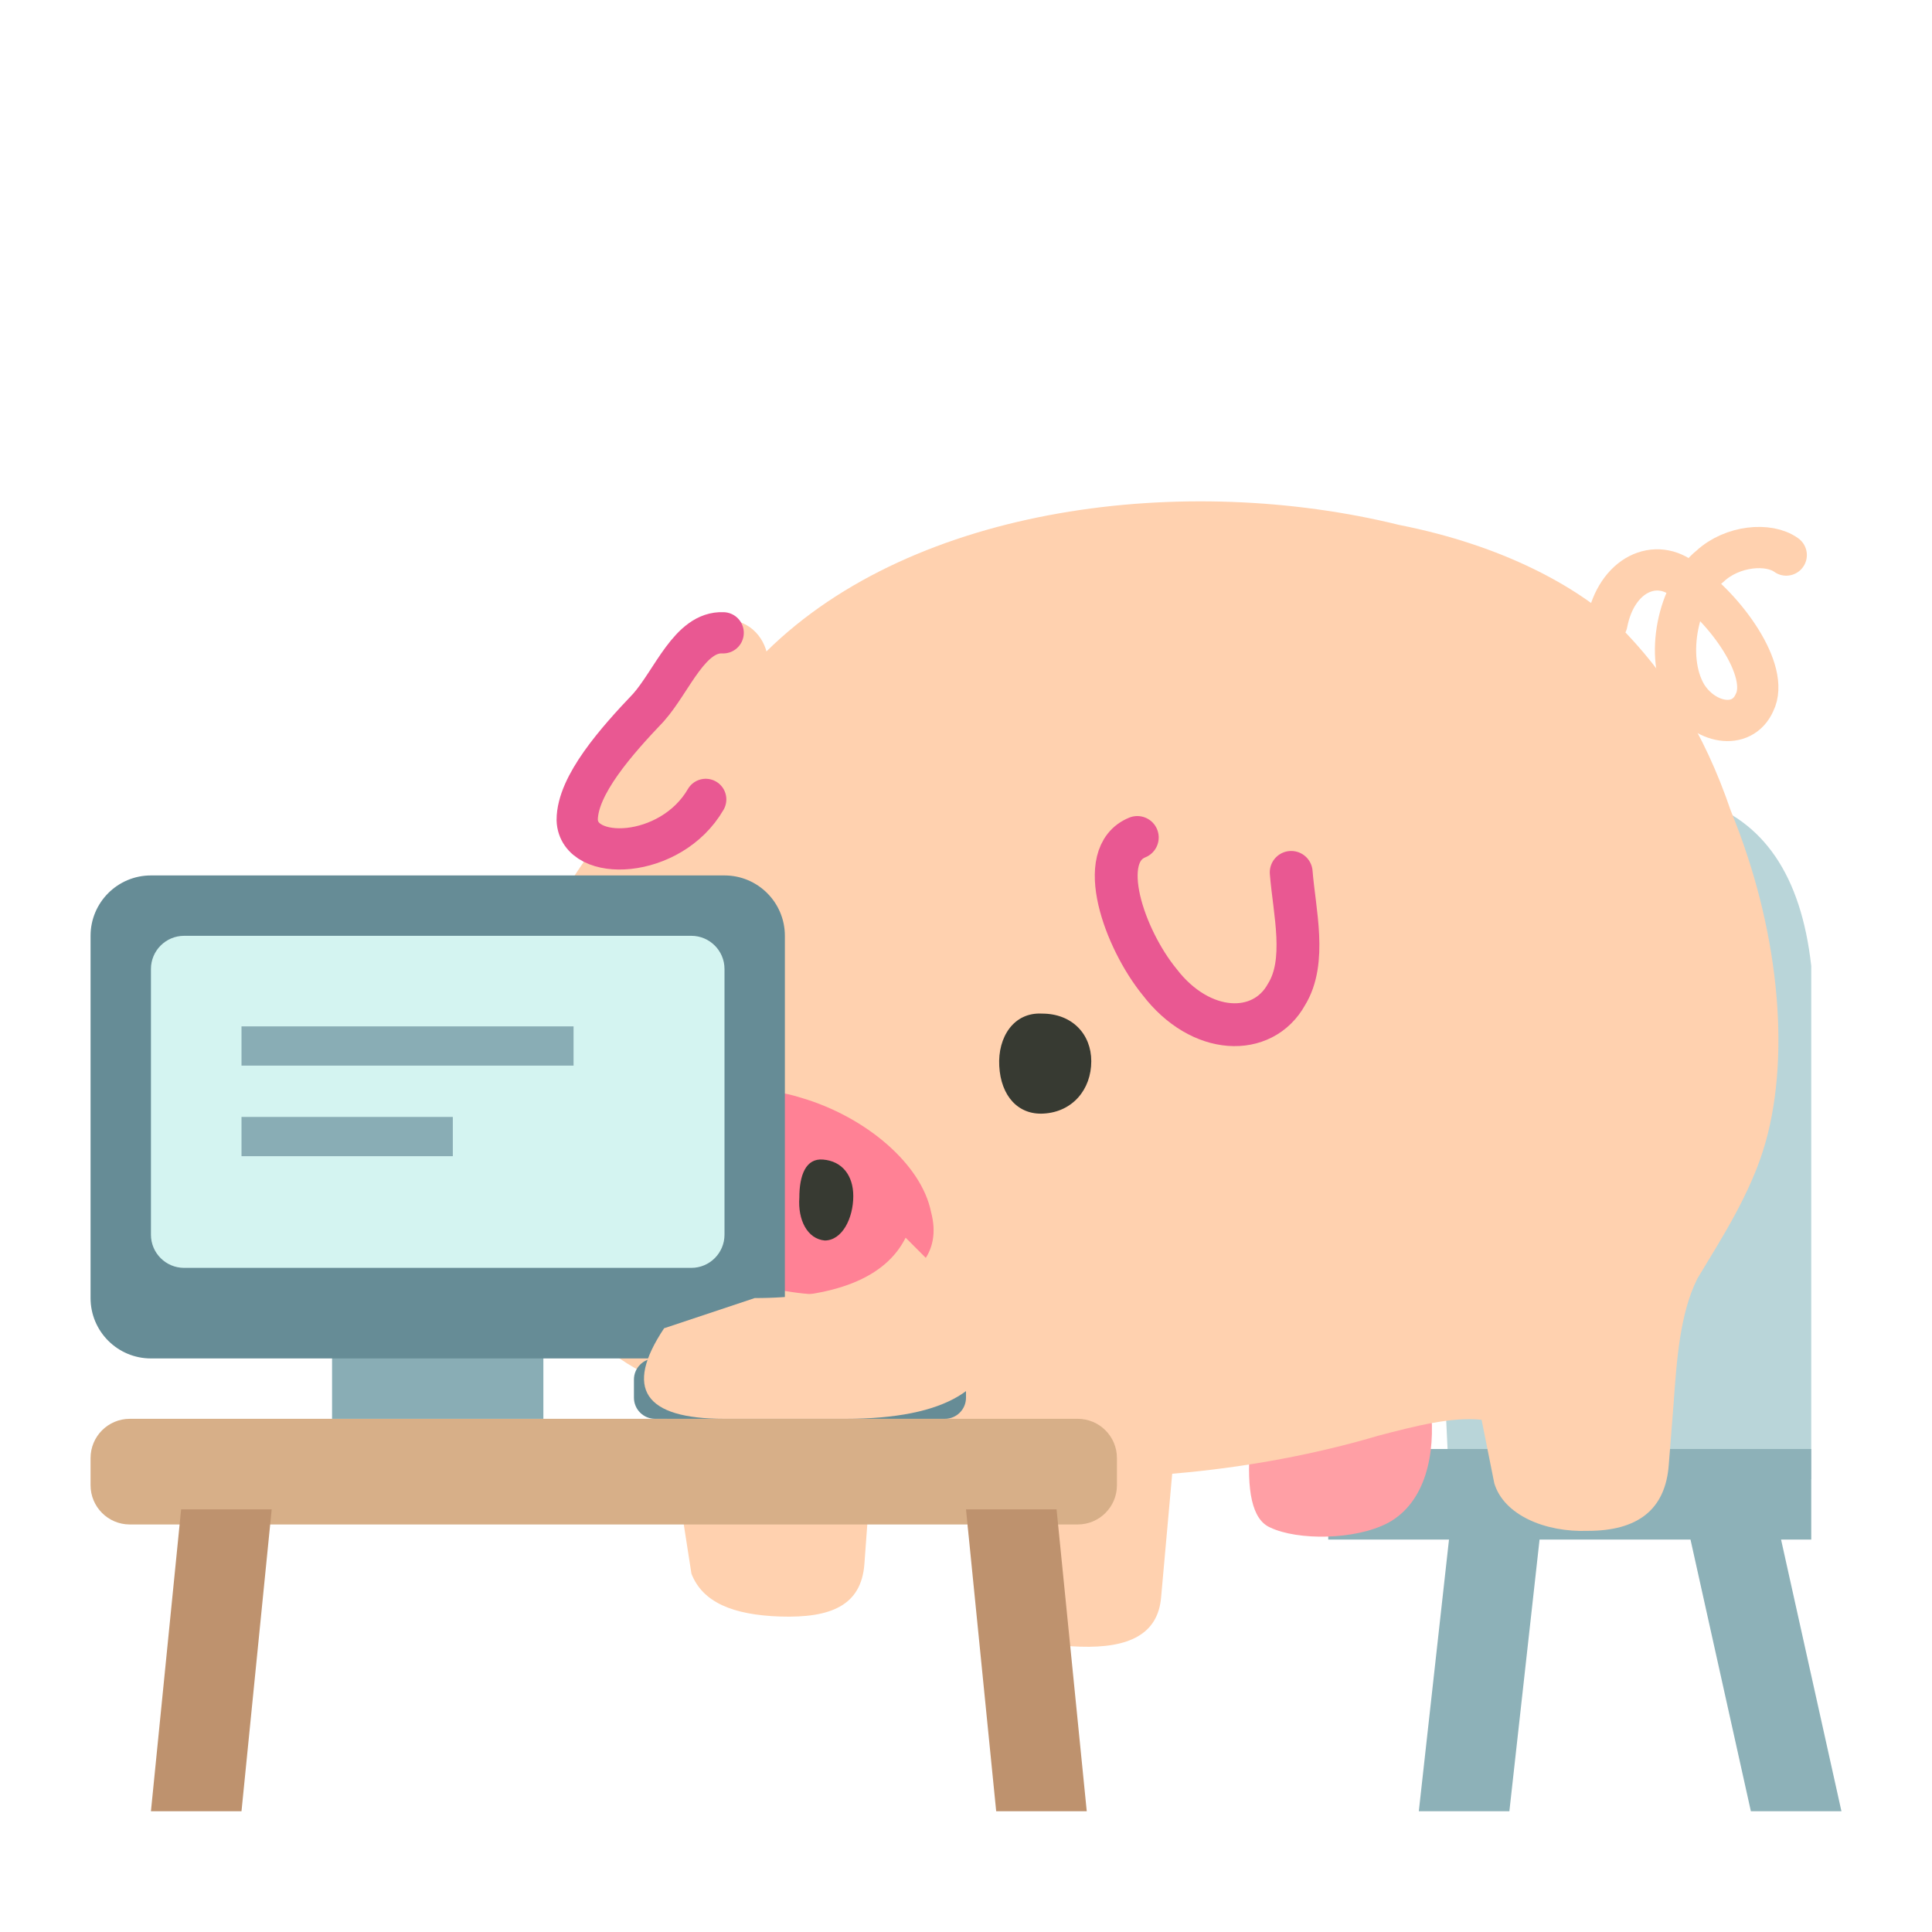
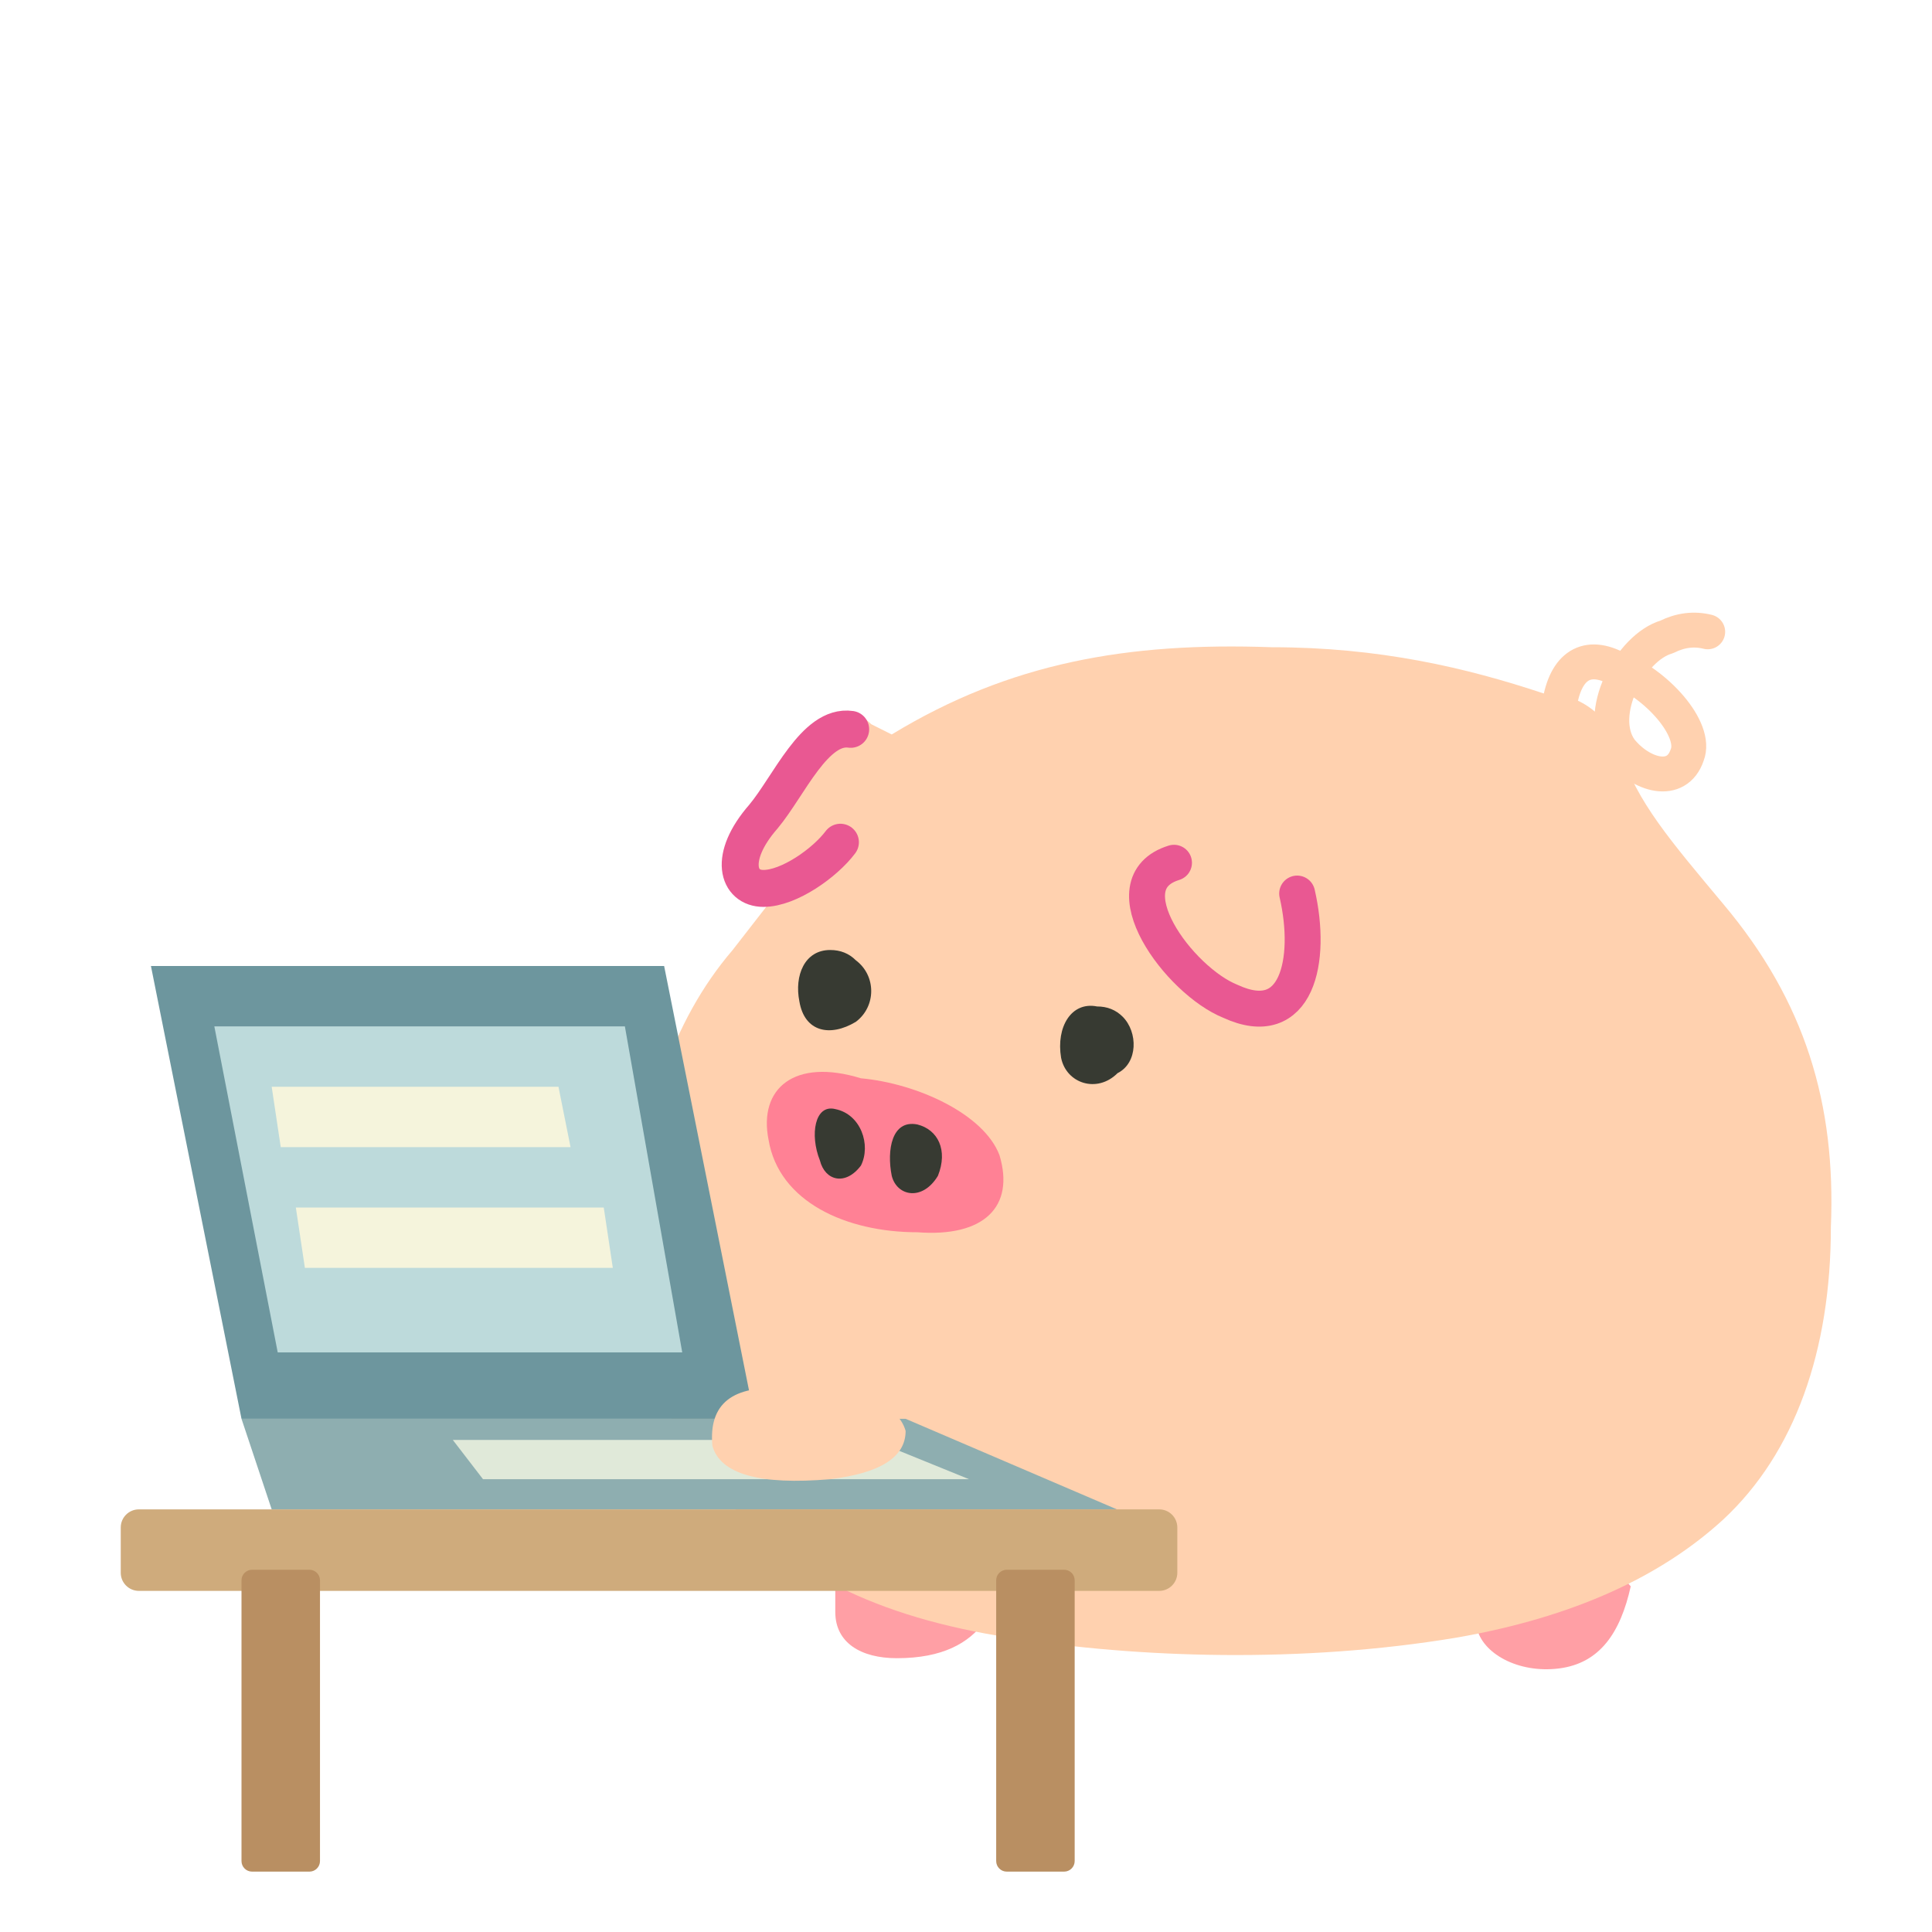
- <svg xmlns="http://www.w3.org/2000/svg" viewBox="0 0 64 64" width="64" height="64" role="img" aria-label="肥猪 · work">
-   <path fill="#B9D5D9" d="M47 28Q59 23 60 32L60 49L48 49Z" />
-   <path fill="#8DB1B8" d="M44 48L60 48L60 51L44 51ZM48 51H51L50 60H47ZM56 51H59L61 60H58Z" />
-   <g transform="translate(15 13) scale(.72) translate(0 0) translate(32 54) rotate(0) scale(1 1) translate(-32 -54)">
-     <g transform="translate(2 5) scale(.073) translate(-216 -272)">
-       <path fill="#FF9FA5" d="M691 868L805 844C808 872 802 903 778 916C757 927 721 927 704 919C692 914 689 895 691 868Z" />
-       <g transform="rotate(0 916 349)">
-         <path d="M916 349C922 318 947 307 965 322C991 340 1019 379 1009 399C1001 417 977 412 966 394C952 370 961 329 981 313C995 300 1018 298 1029 306" fill="none" stroke="#FFD1AF" stroke-width="26" stroke-linecap="round" />
-       </g>
-       <path fill="#FFD1AF" d="M386 367C480 274 651 254 785 287C851 300 897 326 923 350C953 380 977 417 994 467C1024 540 1032 619 1016 676C1007 708 988 737 973 762C962 784 960 813 958 841L955 879C953 908 935 921 904 921C877 922 851 911 845 891L837 851C818 849 795 855 772 861C735 872 690 881 642 885L635 963C633 986 615 995 584 994C554 993 526 986 520 970L507 871C488 871 467 867 454 860L448 942C446 968 427 976 395 975C365 974 346 966 339 948L320 826C297 818 275 800 256 776C221 730 211 685 217 633C220 590 237 550 268 504C292 469 311 440 330 413C350 386 370 362 386 367Z" />
-       <path fill="#FFD1AF" d="M261 481C267 449 293 421 314 394C329 375 340 349 357 347C374 345 385 357 387 370L383 403L317 482Z" />
-       <path d="M359 355C338 354 327 385 312 402C292 423 267 451 267 473C268 500 326 498 348 460" fill="none" stroke="#E95892" stroke-width="26" stroke-linecap="round" />
-       <path d="M620 484C593 495 612 548 634 575C660 609 699 610 714 583C727 562 719 531 717 506" fill="none" stroke="#E95892" stroke-width="27" stroke-linecap="round" />
-       <path id="eyes" fill="#373A32" d="M363 553C345 552 335 568 336 586C337 605 348 617 364 616C382 615 394 601 394 583C394 566 382 553 363 553ZM560 595C542 594 532 610 533 628C534 647 545 659 561 658C579 657 591 643 591 625C591 608 579 595 560 595Z" />
-       <path fill="#FF8195" d="M408 648C370 636 333 648 318 672C303 697 310 725 338 745C367 767 413 777 449 770C481 764 497 746 490 720C484 690 449 660 408 648Z" />
-       <path fill="#373A32" d="M359 681C347 681 344 693 348 708C351 722 357 732 368 729C379 727 384 713 380 699C377 687 370 680 359 681ZM422 687C411 686 407 697 407 711C406 725 412 737 423 738C434 738 441 724 441 710C441 697 434 688 422 687Z" />
+ <svg xmlns="http://www.w3.org/2000/svg" width="64" height="64" viewBox="0 0 64 64" role="img" aria-label="大肥猪·工作">
+   <g transform="translate(19 16) scale(0.68)">
+     <g transform="translate(2 1.5) scale(.25)" stroke-linecap="round" stroke-linejoin="round">
+       <path fill="#FF9FA5" d="M43 199L43 214C43 220 48 223 55 223C64 223 69 220 72 216L68 204Z" />
+       <path fill="#FF9FA5" d="M166 205L168 217C169 222 176 226 184 225C192 224 196 218 198 209L192 202Z" />
+       <path fill="none" stroke="#FFD1AF" stroke-width="6.8" d="M184 38C185 30 189 27 195 30C203 33 211 42 209 47C207 53 200 51 196 46C191 39 198 26 205 24Q209 22 213 23" />
+       <path fill="#FFD1AF" d="M54 43C77 29 100 25 128 26C149 26 166 30 181 35C187 35 193 38 196 46C199 56 206 64 216 76C232 95 238 115 237 139C237 163 230 183 216 196C204 207 187 215 164 219C134 224 102 223 77 219C51 215 33 206 21 191C8 176 3 159 4 139C5 118 11 99 23 85L30 76C22 75 21 70 25 63L35 48C40 40 45 36 50 41Z" />
+       <path fill="none" stroke="#E95892" stroke-width="7.2" d="M46 42C39 41 34 53 29 59C22 67 24 73 29 73C34 73 41 68 44 64" />
+       <path fill="none" stroke="#E95892" stroke-width="7" d="M109 68C96 72 110 91 120 95C133 101 136 87 133 74" />
+       <path fill="#373A32" d="M42 85C37 85 35 90 36 95C37 101 42 102 47 99C51 96 51 90 47 87Q45 85 42 85Z" />
+       <path fill="#373A32" d="M94 96C89 95 86 100 87 106C88 111 94 113 98 109C102 107 102 101 99 98Q97 96 94 96Z" />
+       <path fill="#FF8195" d="M48 110C35 106 28 112 30 122C32 134 45 140 59 140C72 141 78 135 75 125C72 117 59 111 48 110Z" />
+       <path fill="#373A32" d="M43 116C39 115 38 121 40 126C41 130 45 131 48 127C50 123 48 117 43 116Z" />
+       <path fill="#373A32" d="M59 119C54 118 53 124 54 129C55 133 60 134 63 129C65 124 63 120 59 119Z" />
    </g>
  </g>
-   <rect x="3" y="47" width="34" height="3.5" rx="1.3" fill="#D7AF88" />
-   <path fill="#BE926E" d="M6 50H9L8 60H5ZM32 50H35L36 60H33Z" />
-   <path fill="#89ADB5" d="M11 44H18V47H11Z" />
-   <rect x="3" y="29" width="23" height="16" rx="2" fill="#668C96" />
-   <rect x="5" y="31" width="19" height="11" rx="1.1" fill="#D4F4F1" />
-   <path fill="#89ADB5" d="M8 34H19V35.3H8ZM8 37H15V38.3H8Z" />
-   <rect x="21" y="45" width="11" height="2" rx=".7" fill="#668C96" />
-   <g transform="translate(0 0)">
-     <path fill="#FFD1AF" d="M30 41Q29 43 25 43L22 44Q20 47 24 47H28Q33 47 33 44Z" />
-   </g>
+   <path d="M34 40C33 42 30 45 27 46Q24 45.7 23.6 47.5Q23.5 49.4 26.2 49.5C31 49.5 36 45.7 38.4 41.8Z" fill="#FFD1AF" />
+   <path d="M5 32H22L25 47H8Z" fill="#6D969E" />
+   <path d="M7.1 34H20.7L22.6 44.8H9.2Z" fill="#BDDADB" />
+   <path d="M9 36H18.5L18.9 38H9.3ZM9.8 40H20L20.3 42H10.1Z" fill="#F5F4DC" />
+   <path d="M8 47H30L37 50H9Z" fill="#8EAEB0" />
+   <path d="M15 47.7H28.9L32.1 49H16Z" fill="#E0E9D9" />
+   <path d="M26 46Q23.4 45.8 23.6 47.9Q24 49.3 27.5 49Q30 48.7 30 47.4Q29.6 46 26 46Z" fill="#FFD1AF" />
+   <rect x="4" y="50" width="35" height="2.7" rx="0.6" fill="#CFAB7C" />
+   <rect x="8" y="52" width="2.6" height="10" rx="0.35" fill="#B98F62" />
+   <rect x="33" y="52" width="2.6" height="10" rx="0.35" fill="#B98F62" />
</svg>
